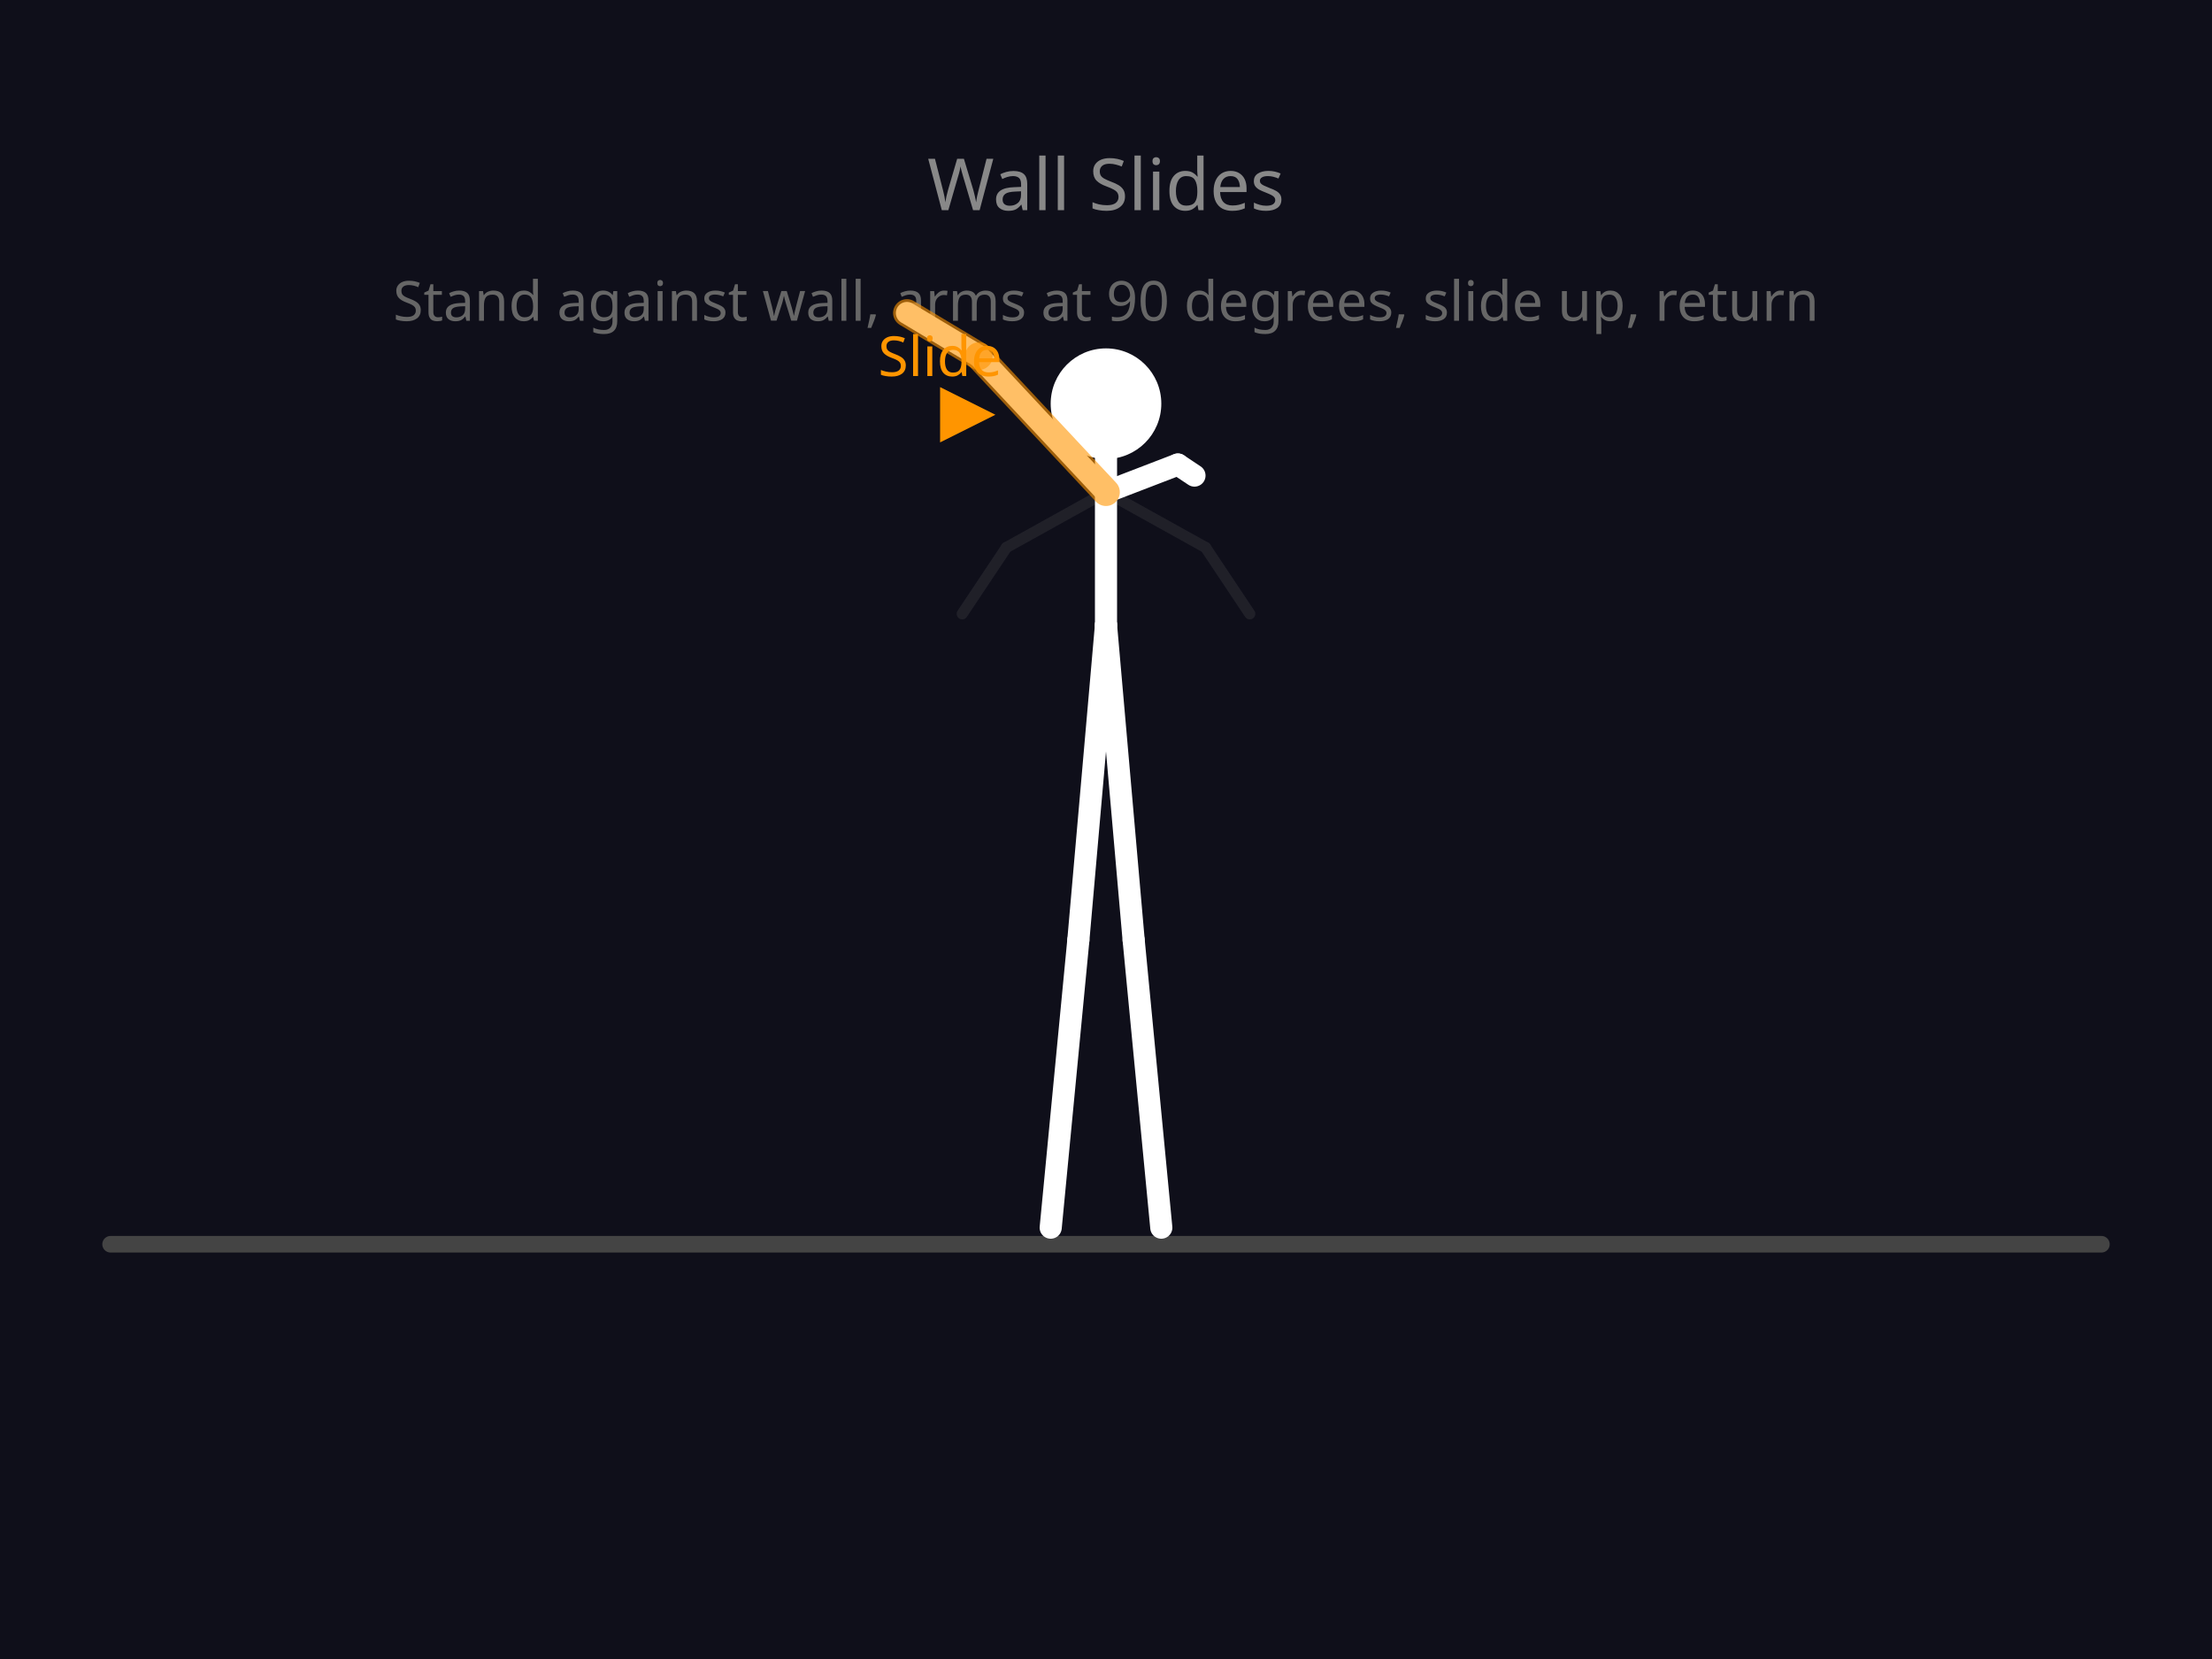
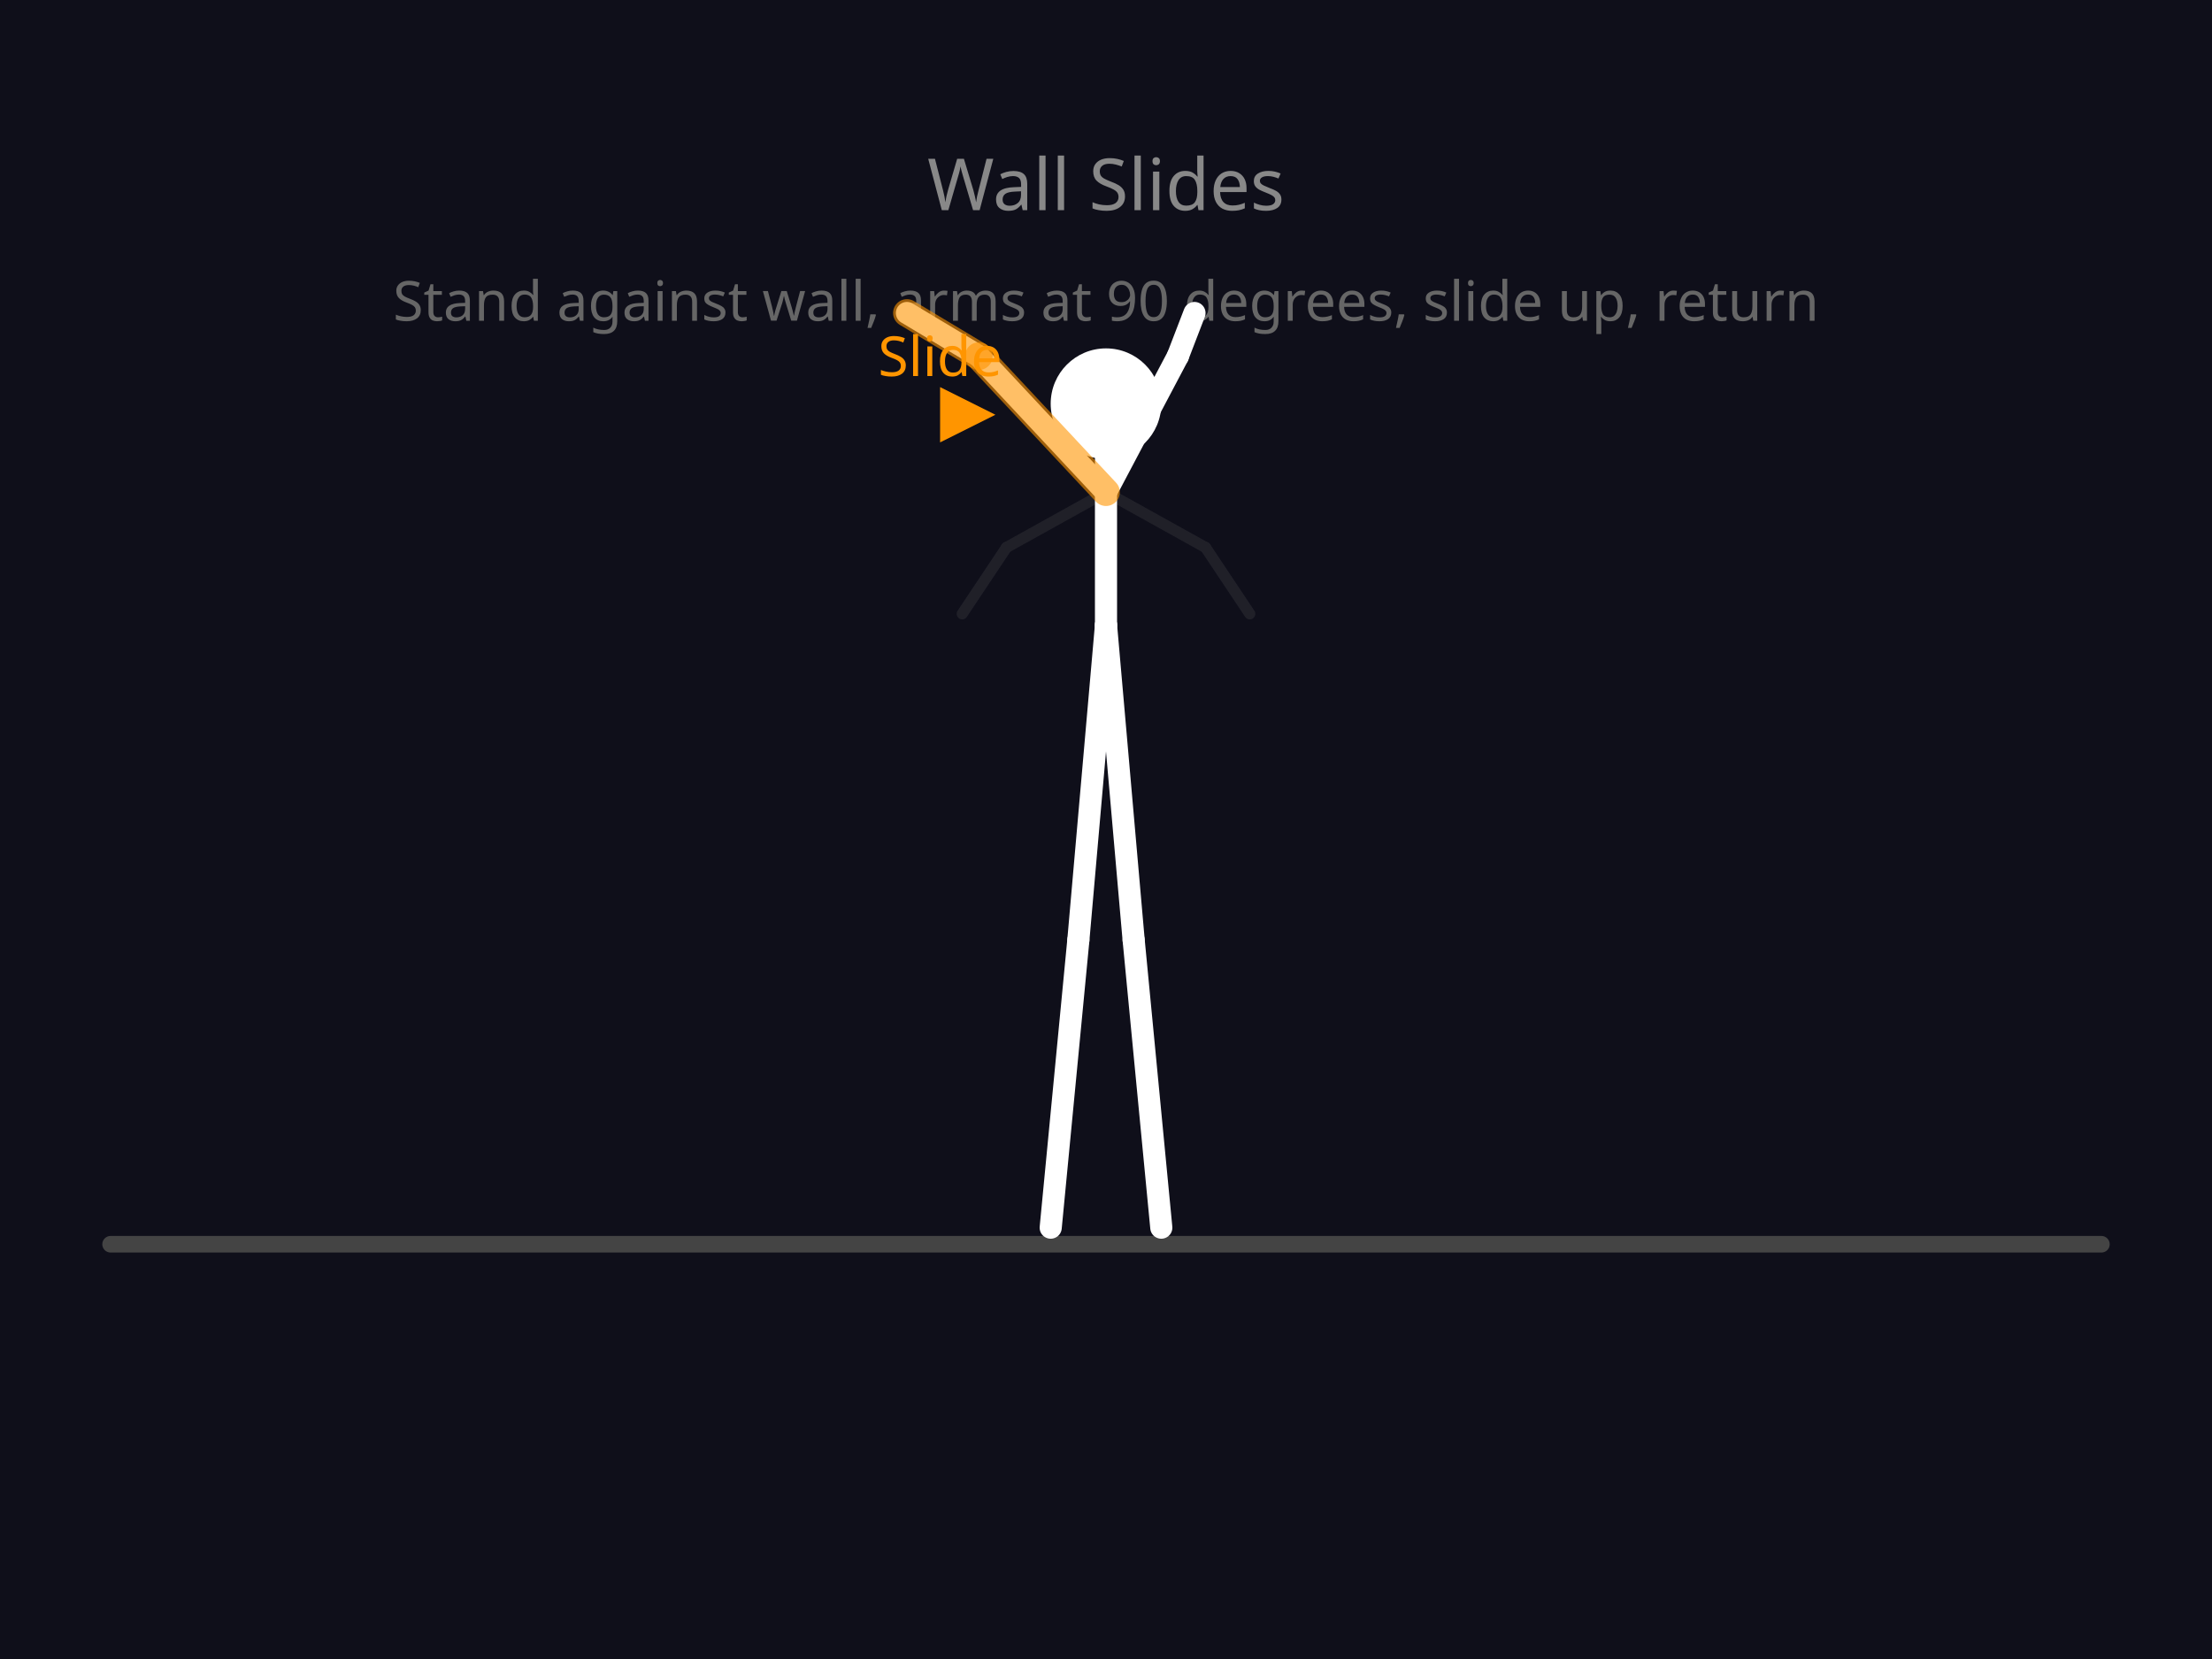
<svg xmlns="http://www.w3.org/2000/svg" viewBox="0 0 400 300">
  <rect width="400" height="300" fill="#0f0f1a" />
  <line x1="20" y1="225" x2="380" y2="225" stroke="#444" stroke-width="3" stroke-linecap="round" />
  <text x="200" y="38" fill="#888" font-size="13" font-family="sans-serif" text-anchor="middle">Wall Slides</text>
  <text x="200" y="58" fill="#666" font-size="10" font-family="sans-serif" text-anchor="middle">Stand against wall, arms at 90 degrees, slide up, return</text>
  <g stroke="#555" stroke-width="2" fill="none" stroke-linecap="round" stroke-linejoin="round" opacity="0.25">
    <circle cx="200" cy="73" r="10" fill="#444" stroke="none" />
    <line x1="200" y1="73" x2="200" y2="81" />
    <line x1="200" y1="81" x2="200" y2="89" />
    <line x1="200" y1="89" x2="200" y2="113" />
    <line x1="200" y1="89" x2="182" y2="99" />
    <line x1="182" y1="99" x2="174" y2="111" />
    <line x1="200" y1="89" x2="218" y2="99" />
    <line x1="218" y1="99" x2="226" y2="111" />
    <line x1="200" y1="113" x2="195" y2="170" />
    <line x1="195" y1="170" x2="190" y2="222" />
    <line x1="200" y1="113" x2="205" y2="170" />
    <line x1="205" y1="170" x2="210" y2="222" />
  </g>
  <g stroke="#FFF" stroke-width="4" fill="none" stroke-linecap="round" stroke-linejoin="round">
    <circle cx="200" cy="73" r="10" fill="#FFF" stroke="none" />
    <line x1="200" y1="73" x2="200" y2="81" />
    <line x1="200" y1="81" x2="200" y2="89" />
    <line x1="200" y1="89" x2="200" y2="113" />
    <line x1="200" y1="89" x2="177" y2="64.4" />
    <line x1="177" y1="64.4" x2="164" y2="56.6" />
-     <line x1="200" y1="89" x2="213" y2="84" />
-     <line x1="213" y1="84" x2="216" y2="86" />
+     <line x1="200" y1="89" x2="213" y2="64.4" />
+     <line x1="213" y1="64.4" x2="216" y2="56.6" />
    <line x1="200" y1="113" x2="195" y2="170" />
    <line x1="195" y1="170" x2="190" y2="222" />
    <line x1="200" y1="113" x2="205" y2="170" />
    <line x1="205" y1="170" x2="210" y2="222" />
    <line x1="200" y1="89" x2="177" y2="64.4" stroke="#FF9500" stroke-width="5" opacity="0.6" />
    <line x1="177" y1="64.4" x2="164" y2="56.6" stroke="#FF9500" stroke-width="5" opacity="0.6" />
  </g>
  <line x1="170" y1="75" x2="170" y2="75" stroke="#FF9500" stroke-width="2" stroke-dasharray="4,3" />
  <polygon points="170,70 180,75 170,80" fill="#FF9500" />
  <text x="170" y="68" fill="#FF9500" font-size="10" text-anchor="middle" font-family="sans-serif">Slide</text>
</svg>
